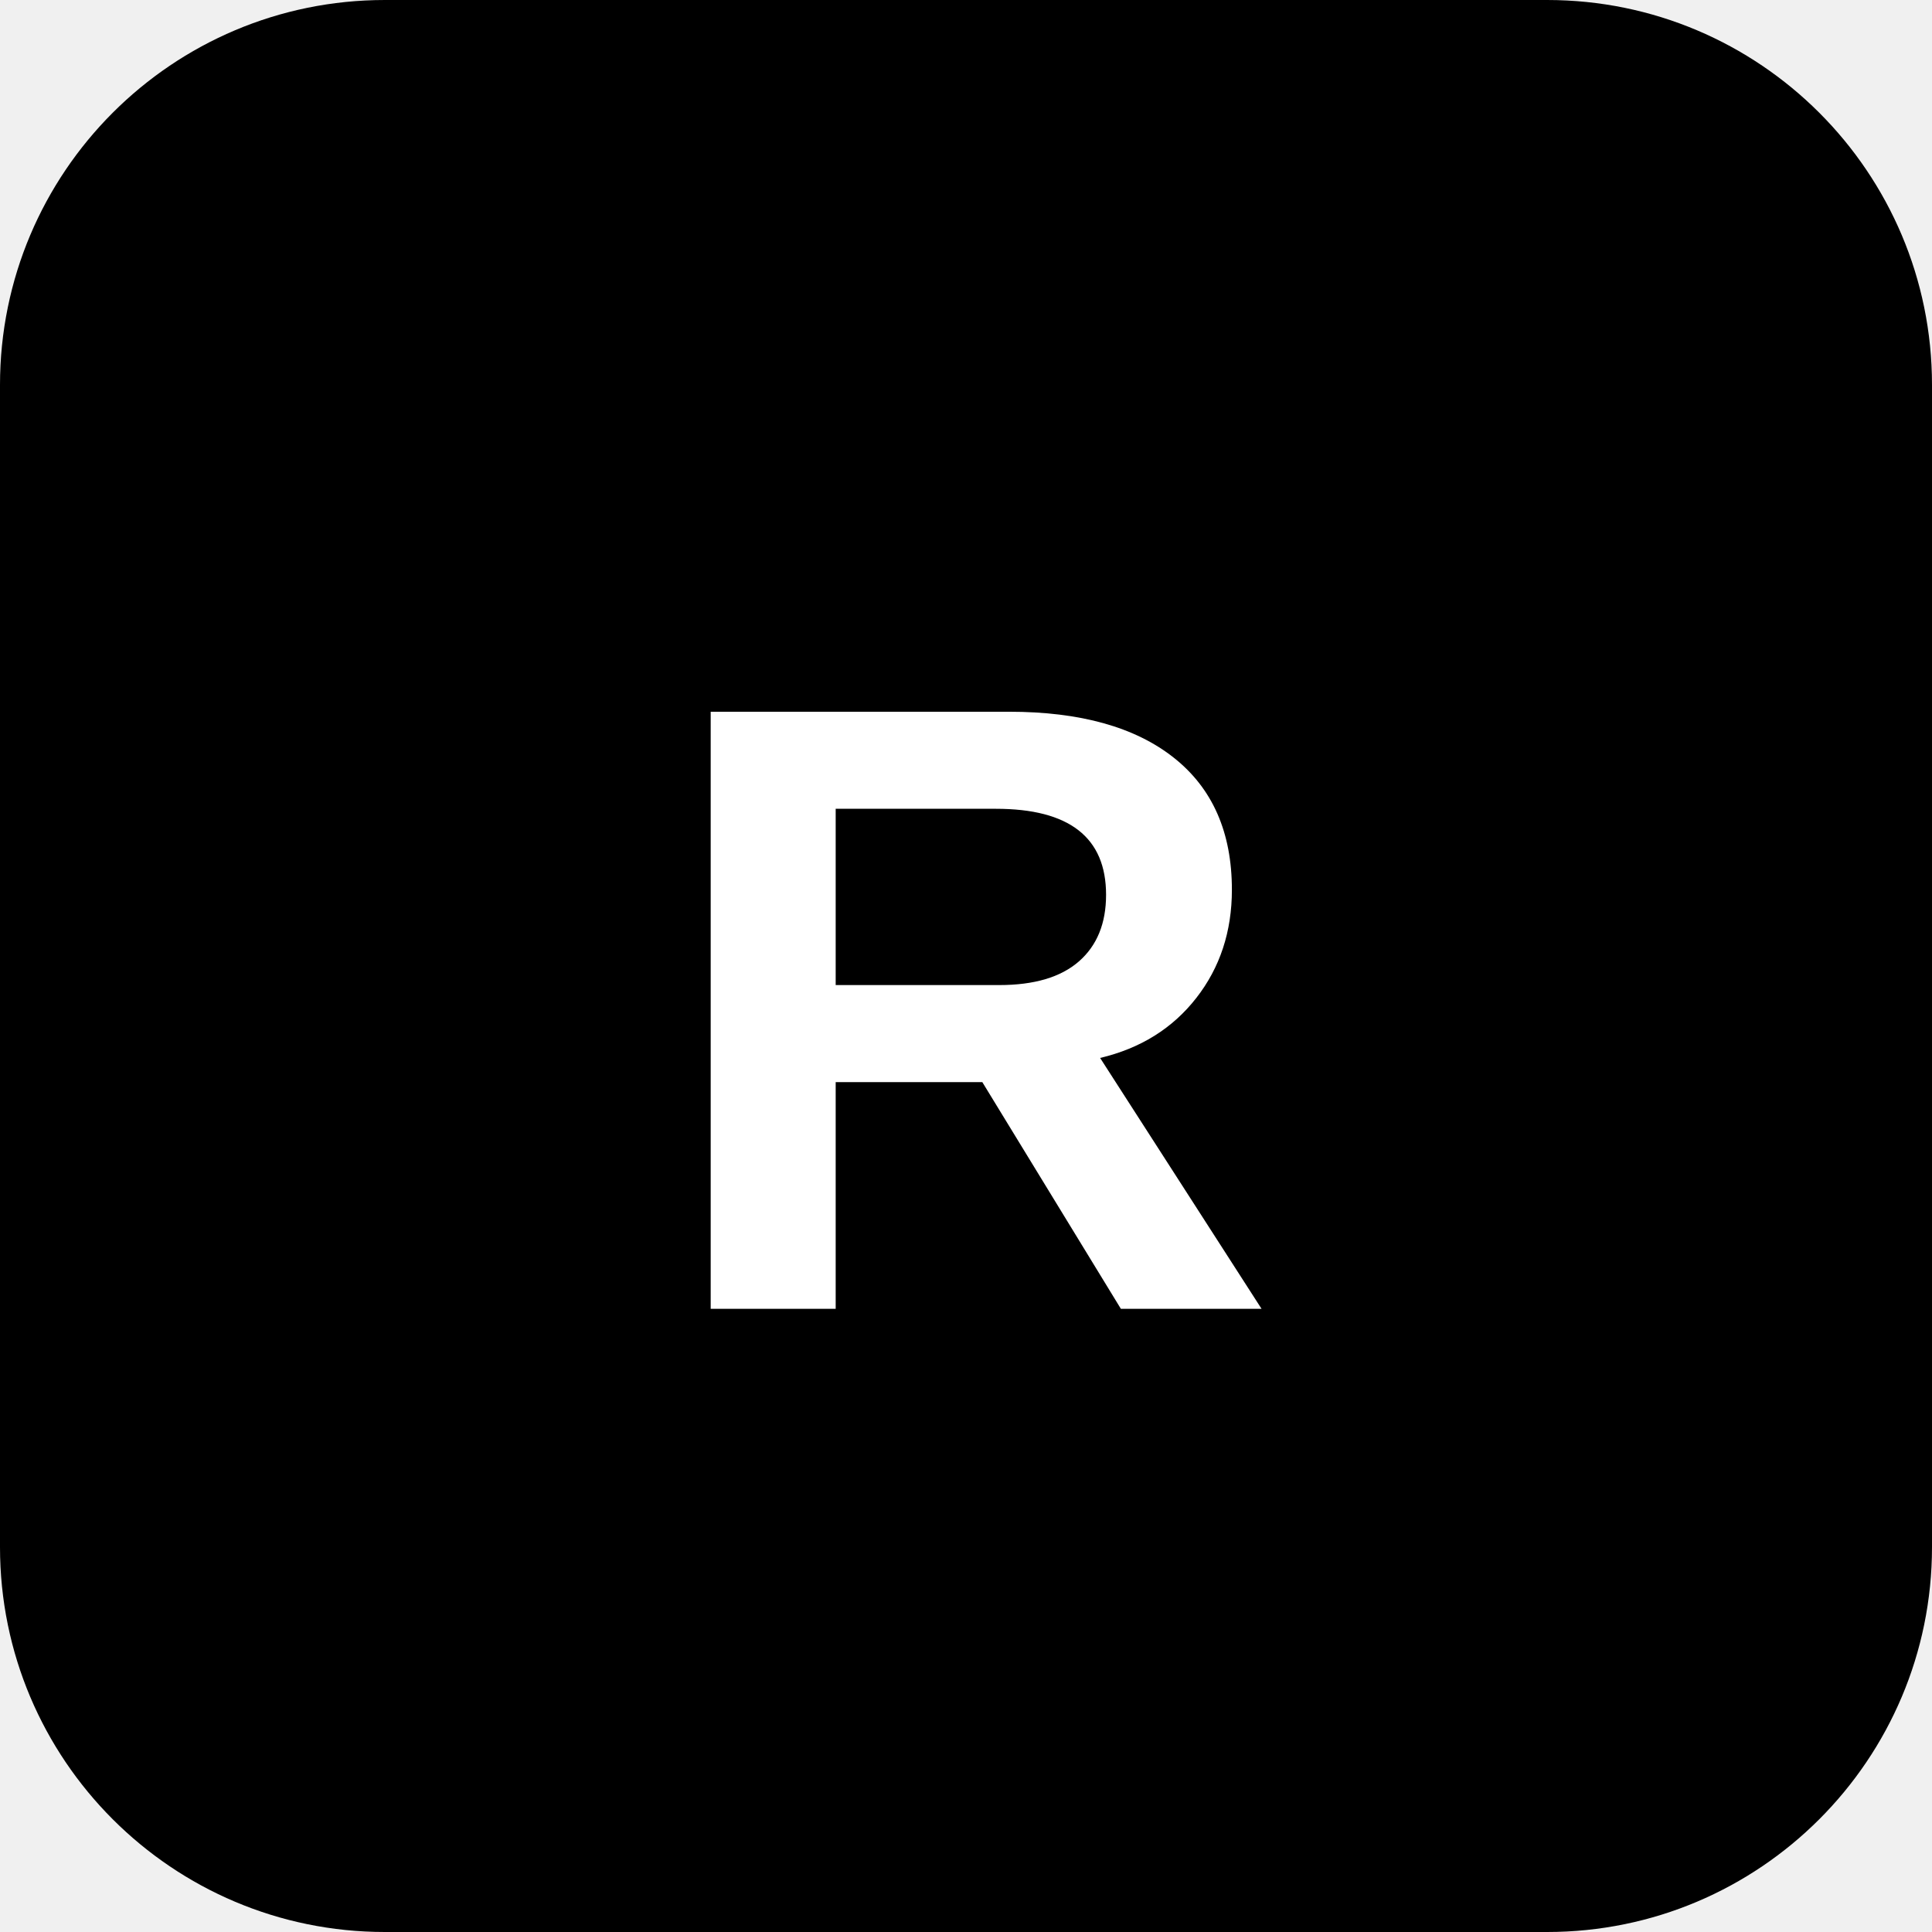
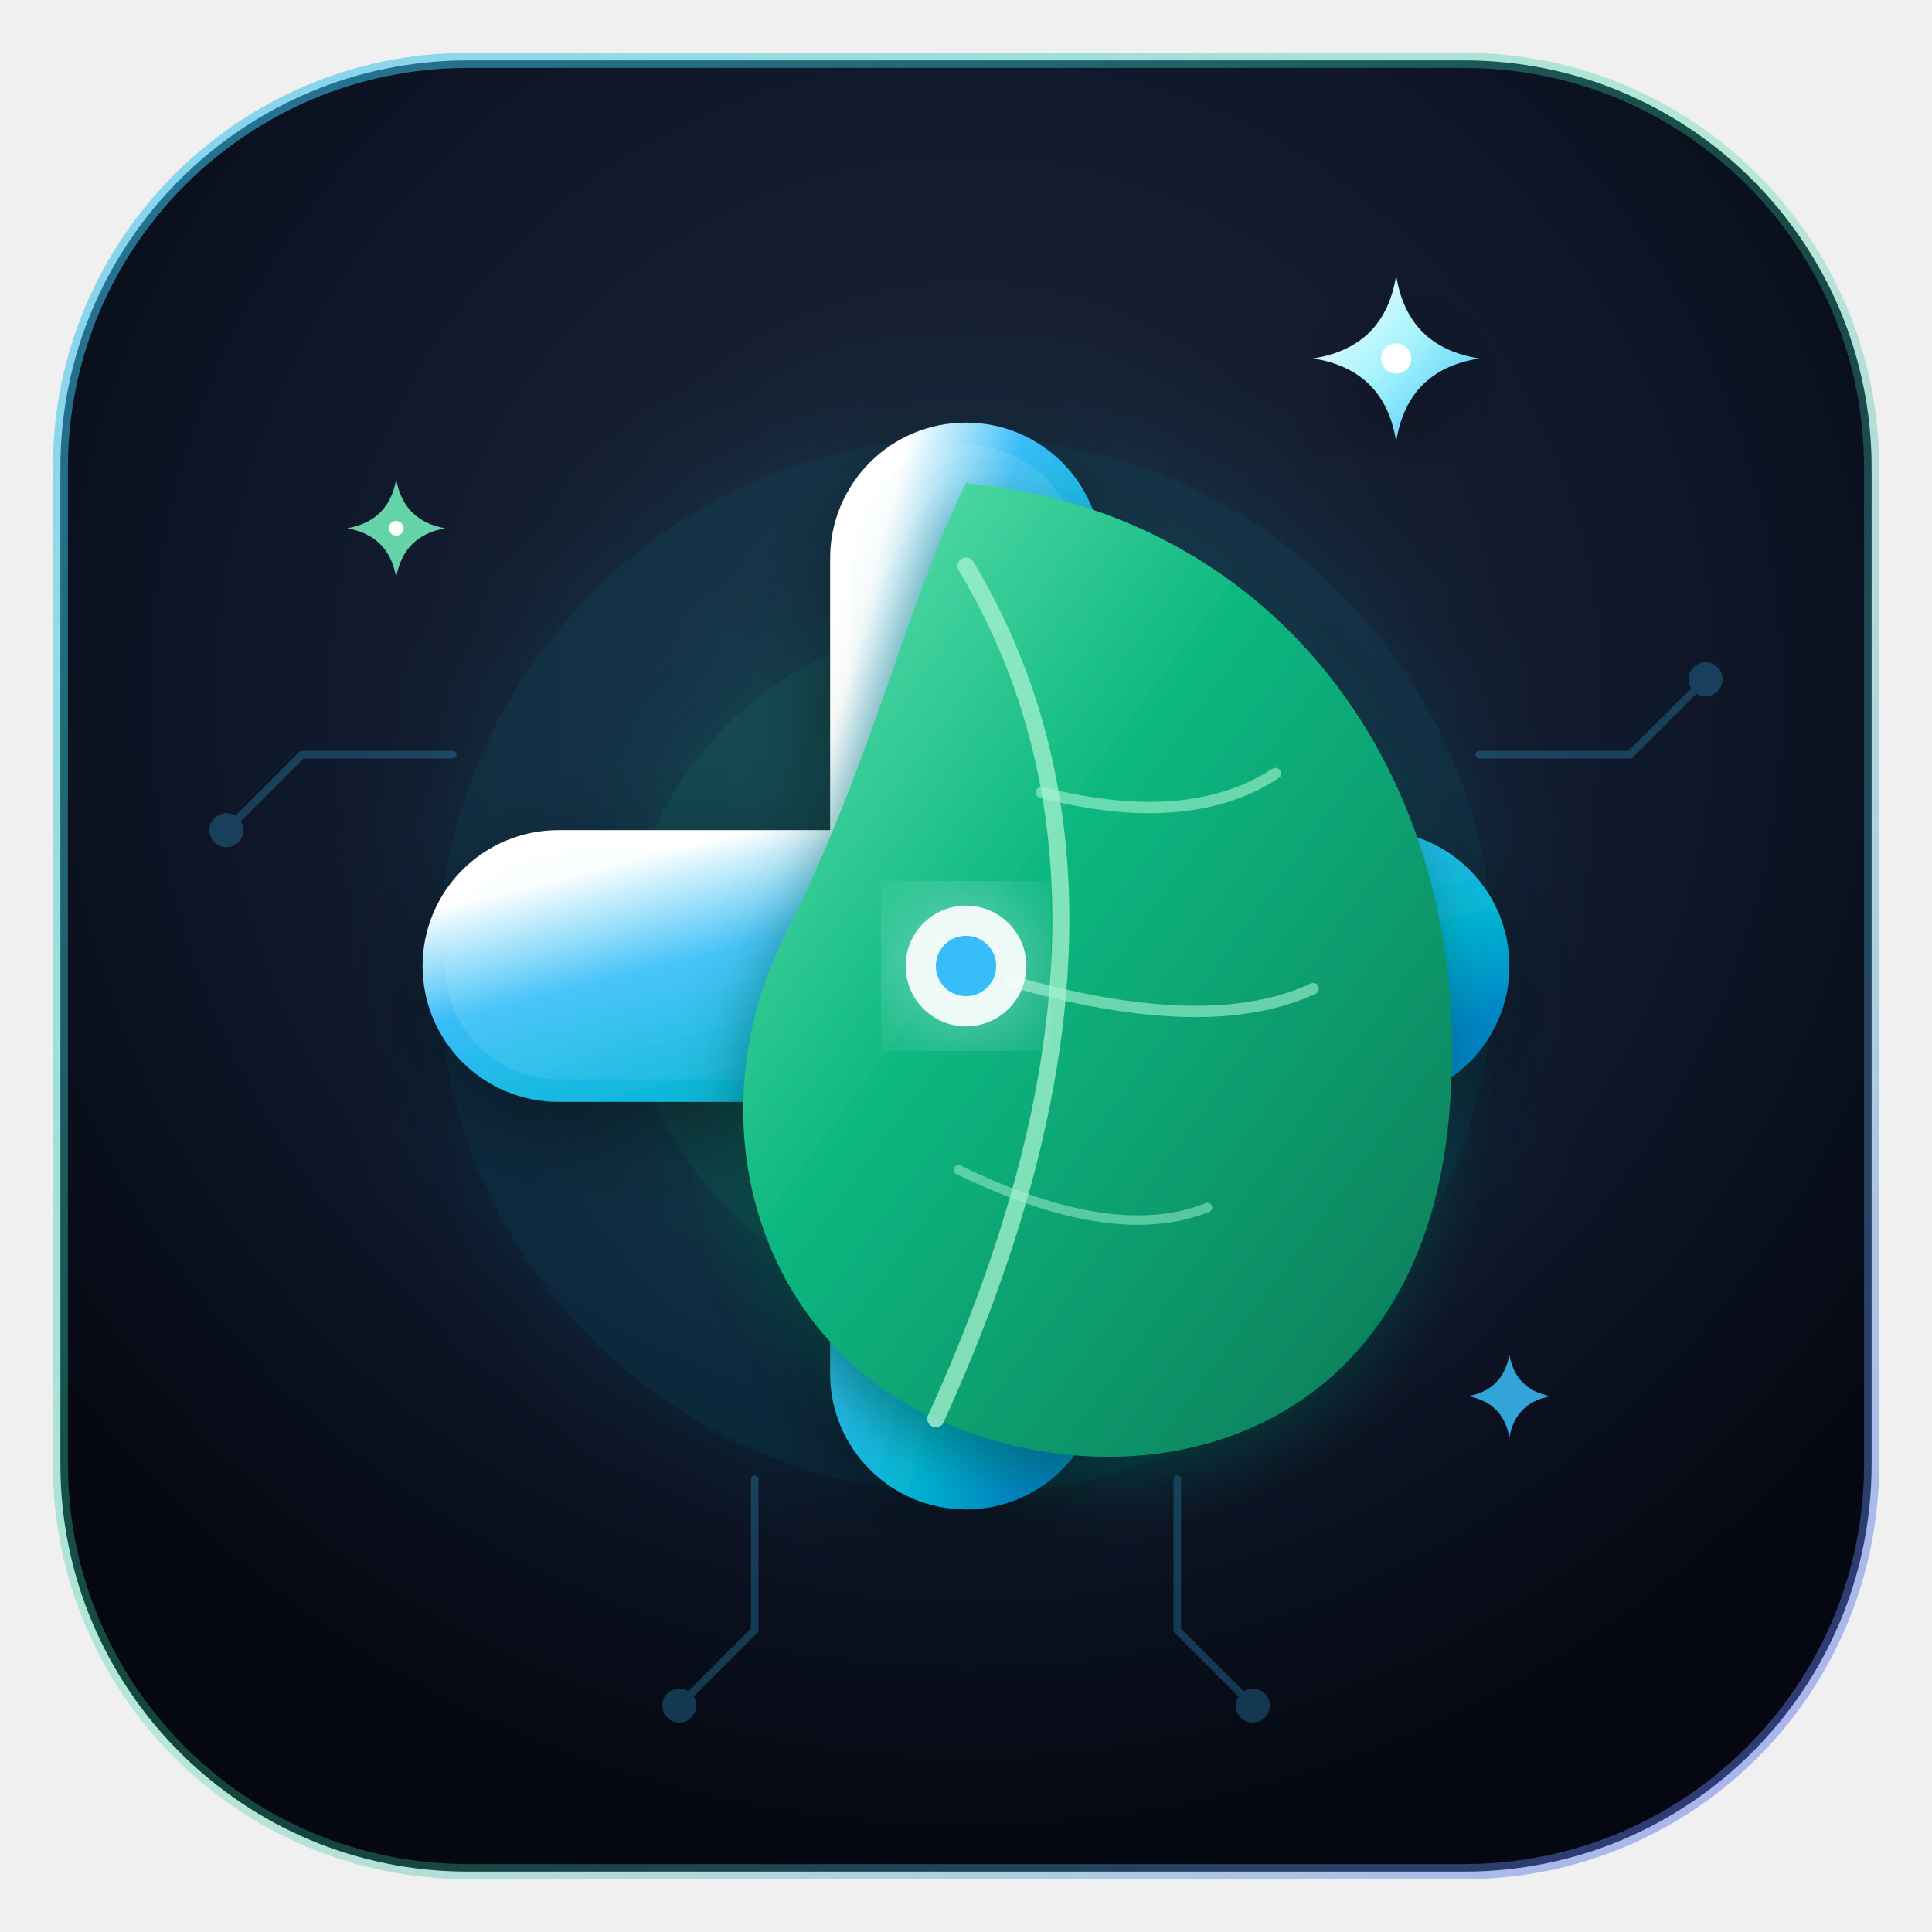
- <svg xmlns="http://www.w3.org/2000/svg" width="512" height="512" viewBox="0 0 512 512">
-   <rect width="512" height="512" rx="102" fill="#000" />
-   <text x="50%" y="55%" text-anchor="middle" dominant-baseline="middle" fill="#fff" font-family="Arial,sans-serif" font-size="230" font-weight="bold">R</text>
+ <svg xmlns="http://www.w3.org/2000/svg" width="512" height="512" viewBox="0 0 512 512" fill="none">
+   <defs>
+     <radialGradient id="bg-glow" cx="50%" cy="35%" r="65%">
+       <stop offset="0%" stop-color="#1e293b" />
+       <stop offset="60%" stop-color="#0f172a" />
+       <stop offset="100%" stop-color="#050811" />
+     </radialGradient>
+     <linearGradient id="border-grad" x1="0%" y1="0%" x2="100%" y2="100%">
+       <stop offset="0%" stop-color="#38bdf8" stop-opacity="0.6" />
+       <stop offset="50%" stop-color="#34d399" stop-opacity="0.3" />
+       <stop offset="100%" stop-color="#6366f1" stop-opacity="0.5" />
+     </linearGradient>
+     <linearGradient id="cross-grad" x1="15%" y1="15%" x2="85%" y2="85%">
+       <stop offset="0%" stop-color="#ffffff" />
+       <stop offset="30%" stop-color="#38bdf8" />
+       <stop offset="70%" stop-color="#06b6d4" />
+       <stop offset="100%" stop-color="#0284c7" />
+     </linearGradient>
+     <linearGradient id="leaf-grad" x1="0%" y1="0%" x2="100%" y2="100%">
+       <stop offset="0%" stop-color="#6ee7b7" />
+       <stop offset="40%" stop-color="#10b981" />
+       <stop offset="100%" stop-color="#047857" />
+     </linearGradient>
+     <linearGradient id="sparkle-grad" x1="0%" y1="0%" x2="100%" y2="100%">
+       <stop offset="0%" stop-color="#ffffff" />
+       <stop offset="50%" stop-color="#a5f3fc" />
+       <stop offset="100%" stop-color="#38bdf8" />
+     </linearGradient>
+     <filter id="aura-glow" x="-20%" y="-20%" width="140%" height="140%">
+       <feGaussianBlur stdDeviation="16" result="blur" />
+       <feComposite in="SourceGraphic" in2="blur" operator="over" />
+     </filter>
+     <filter id="soft-shadow" x="-10%" y="-10%" width="120%" height="120%">
+       <feDropShadow dx="0" dy="8" stdDeviation="12" flood-color="#000000" flood-opacity="0.4" />
+     </filter>
+     <filter id="leaf-shadow" x="-20%" y="-20%" width="140%" height="140%">
+       <feDropShadow dx="-2" dy="6" stdDeviation="8" flood-color="#064e3b" flood-opacity="0.5" />
+     </filter>
+   </defs>
+   <rect x="16" y="16" width="480" height="480" rx="108" fill="url(#bg-glow)" stroke="url(#border-grad)" stroke-width="4" />
+   <circle cx="256" cy="256" r="140" fill="#06b6d4" opacity="0.12" filter="url(#aura-glow)" />
+   <circle cx="256" cy="256" r="90" fill="#10b981" opacity="0.15" filter="url(#aura-glow)" />
+   <g opacity="0.25" stroke="#38bdf8" stroke-width="2" stroke-linecap="round">
+     <path d="M120 200 L80 200 L60 220" />
+     <circle cx="60" cy="220" r="3.5" fill="#38bdf8" />
+     <path d="M392 200 L432 200 L452 180" />
+     <circle cx="452" cy="180" r="3.5" fill="#38bdf8" />
+     <path d="M200 392 L200 432 L180 452" />
+     <circle cx="180" cy="452" r="3.5" fill="#38bdf8" />
+     <path d="M312 392 L312 432 L332 452" />
+     <circle cx="332" cy="452" r="3.5" fill="#38bdf8" />
+   </g>
+   <g filter="url(#soft-shadow)">
+     <rect x="220" y="112" width="72" height="288" rx="36" fill="url(#cross-grad)" />
+     <rect x="112" y="220" width="288" height="72" rx="36" fill="url(#cross-grad)" />
+   </g>
+   <g opacity="0.35">
+     <rect x="226" y="118" width="60" height="130" rx="30" fill="url(#sparkle-grad)" opacity="0.4" />
+     <rect x="118" y="226" width="130" height="60" rx="30" fill="url(#sparkle-grad)" opacity="0.4" />
+   </g>
+   <g filter="url(#leaf-shadow)">
+     <path d="M256 128 C340 136 392 208 384 296 C376 384 300 400 248 376 C200 354 184 296 208 248 C232 200 240 160 256 128 Z" fill="url(#leaf-grad)" />
+     <path d="M256 150 Q310 240 248 376" stroke="#a7f3d0" stroke-width="4.5" stroke-linecap="round" opacity="0.75" fill="none" />
+     <path d="M276 210 Q315 220 338 205" stroke="#a7f3d0" stroke-width="3" stroke-linecap="round" opacity="0.6" fill="none" />
+     <path d="M268 260 Q320 275 348 262" stroke="#a7f3d0" stroke-width="3" stroke-linecap="round" opacity="0.6" fill="none" />
+     <path d="M254 310 Q295 330 320 320" stroke="#a7f3d0" stroke-width="2.5" stroke-linecap="round" opacity="0.5" fill="none" />
+   </g>
+   <g filter="url(#aura-glow)">
+     <circle cx="256" cy="256" r="16" fill="#ffffff" opacity="0.9" />
+     <circle cx="256" cy="256" r="8" fill="#38bdf8" />
+   </g>
+   <g transform="translate(370, 95)">
+     <path d="M0 -22 Q3 -3 22 0 Q3 3 0 22 Q-3 3 -22 0 Q-3 -3 0 -22 Z" fill="url(#sparkle-grad)" filter="url(#soft-shadow)" />
+     <circle cx="0" cy="0" r="4" fill="#ffffff" />
+   </g>
+   <g transform="translate(105, 140) scale(0.65)">
+     <path d="M0 -20 Q3 -3 20 0 Q3 3 0 20 Q-3 3 -20 0 Q-3 -3 0 -20 Z" fill="#6ee7b7" opacity="0.9" />
+     <circle cx="0" cy="0" r="3" fill="#ffffff" />
+   </g>
+   <g transform="translate(400, 370) scale(0.55)">
+     <path d="M0 -20 Q3 -3 20 0 Q3 3 0 20 Q-3 3 -20 0 Q-3 -3 0 -20 Z" fill="#38bdf8" opacity="0.85" />
+   </g>
</svg>
